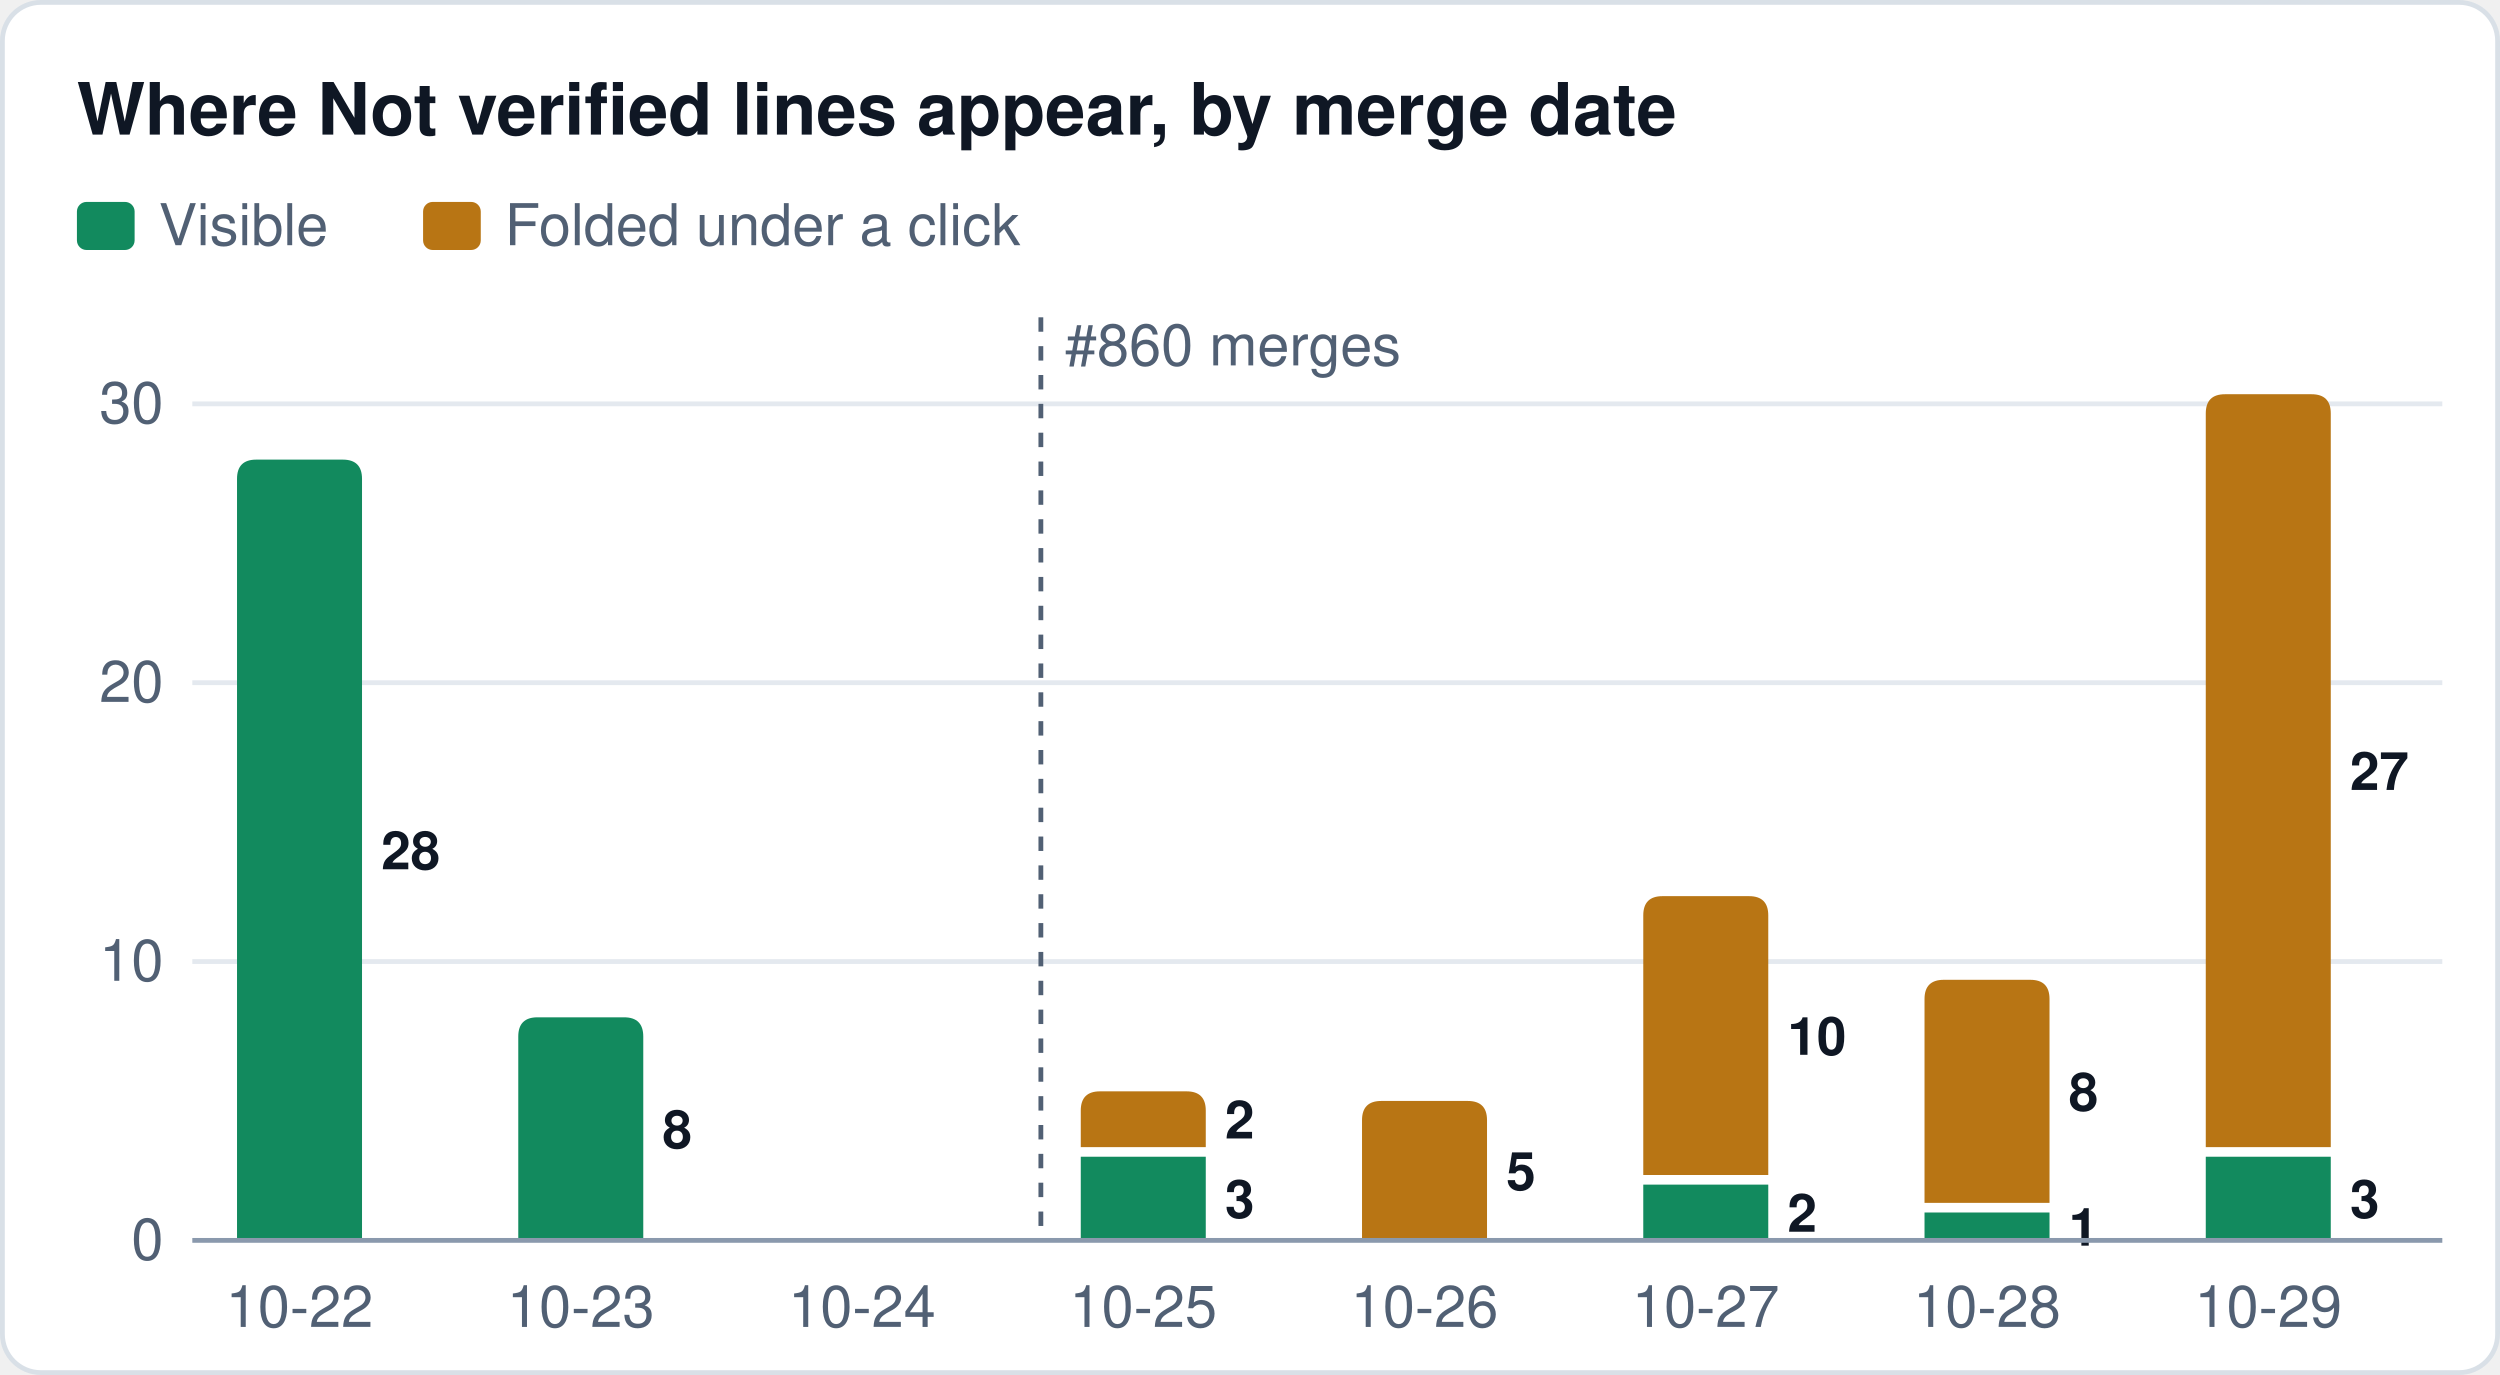
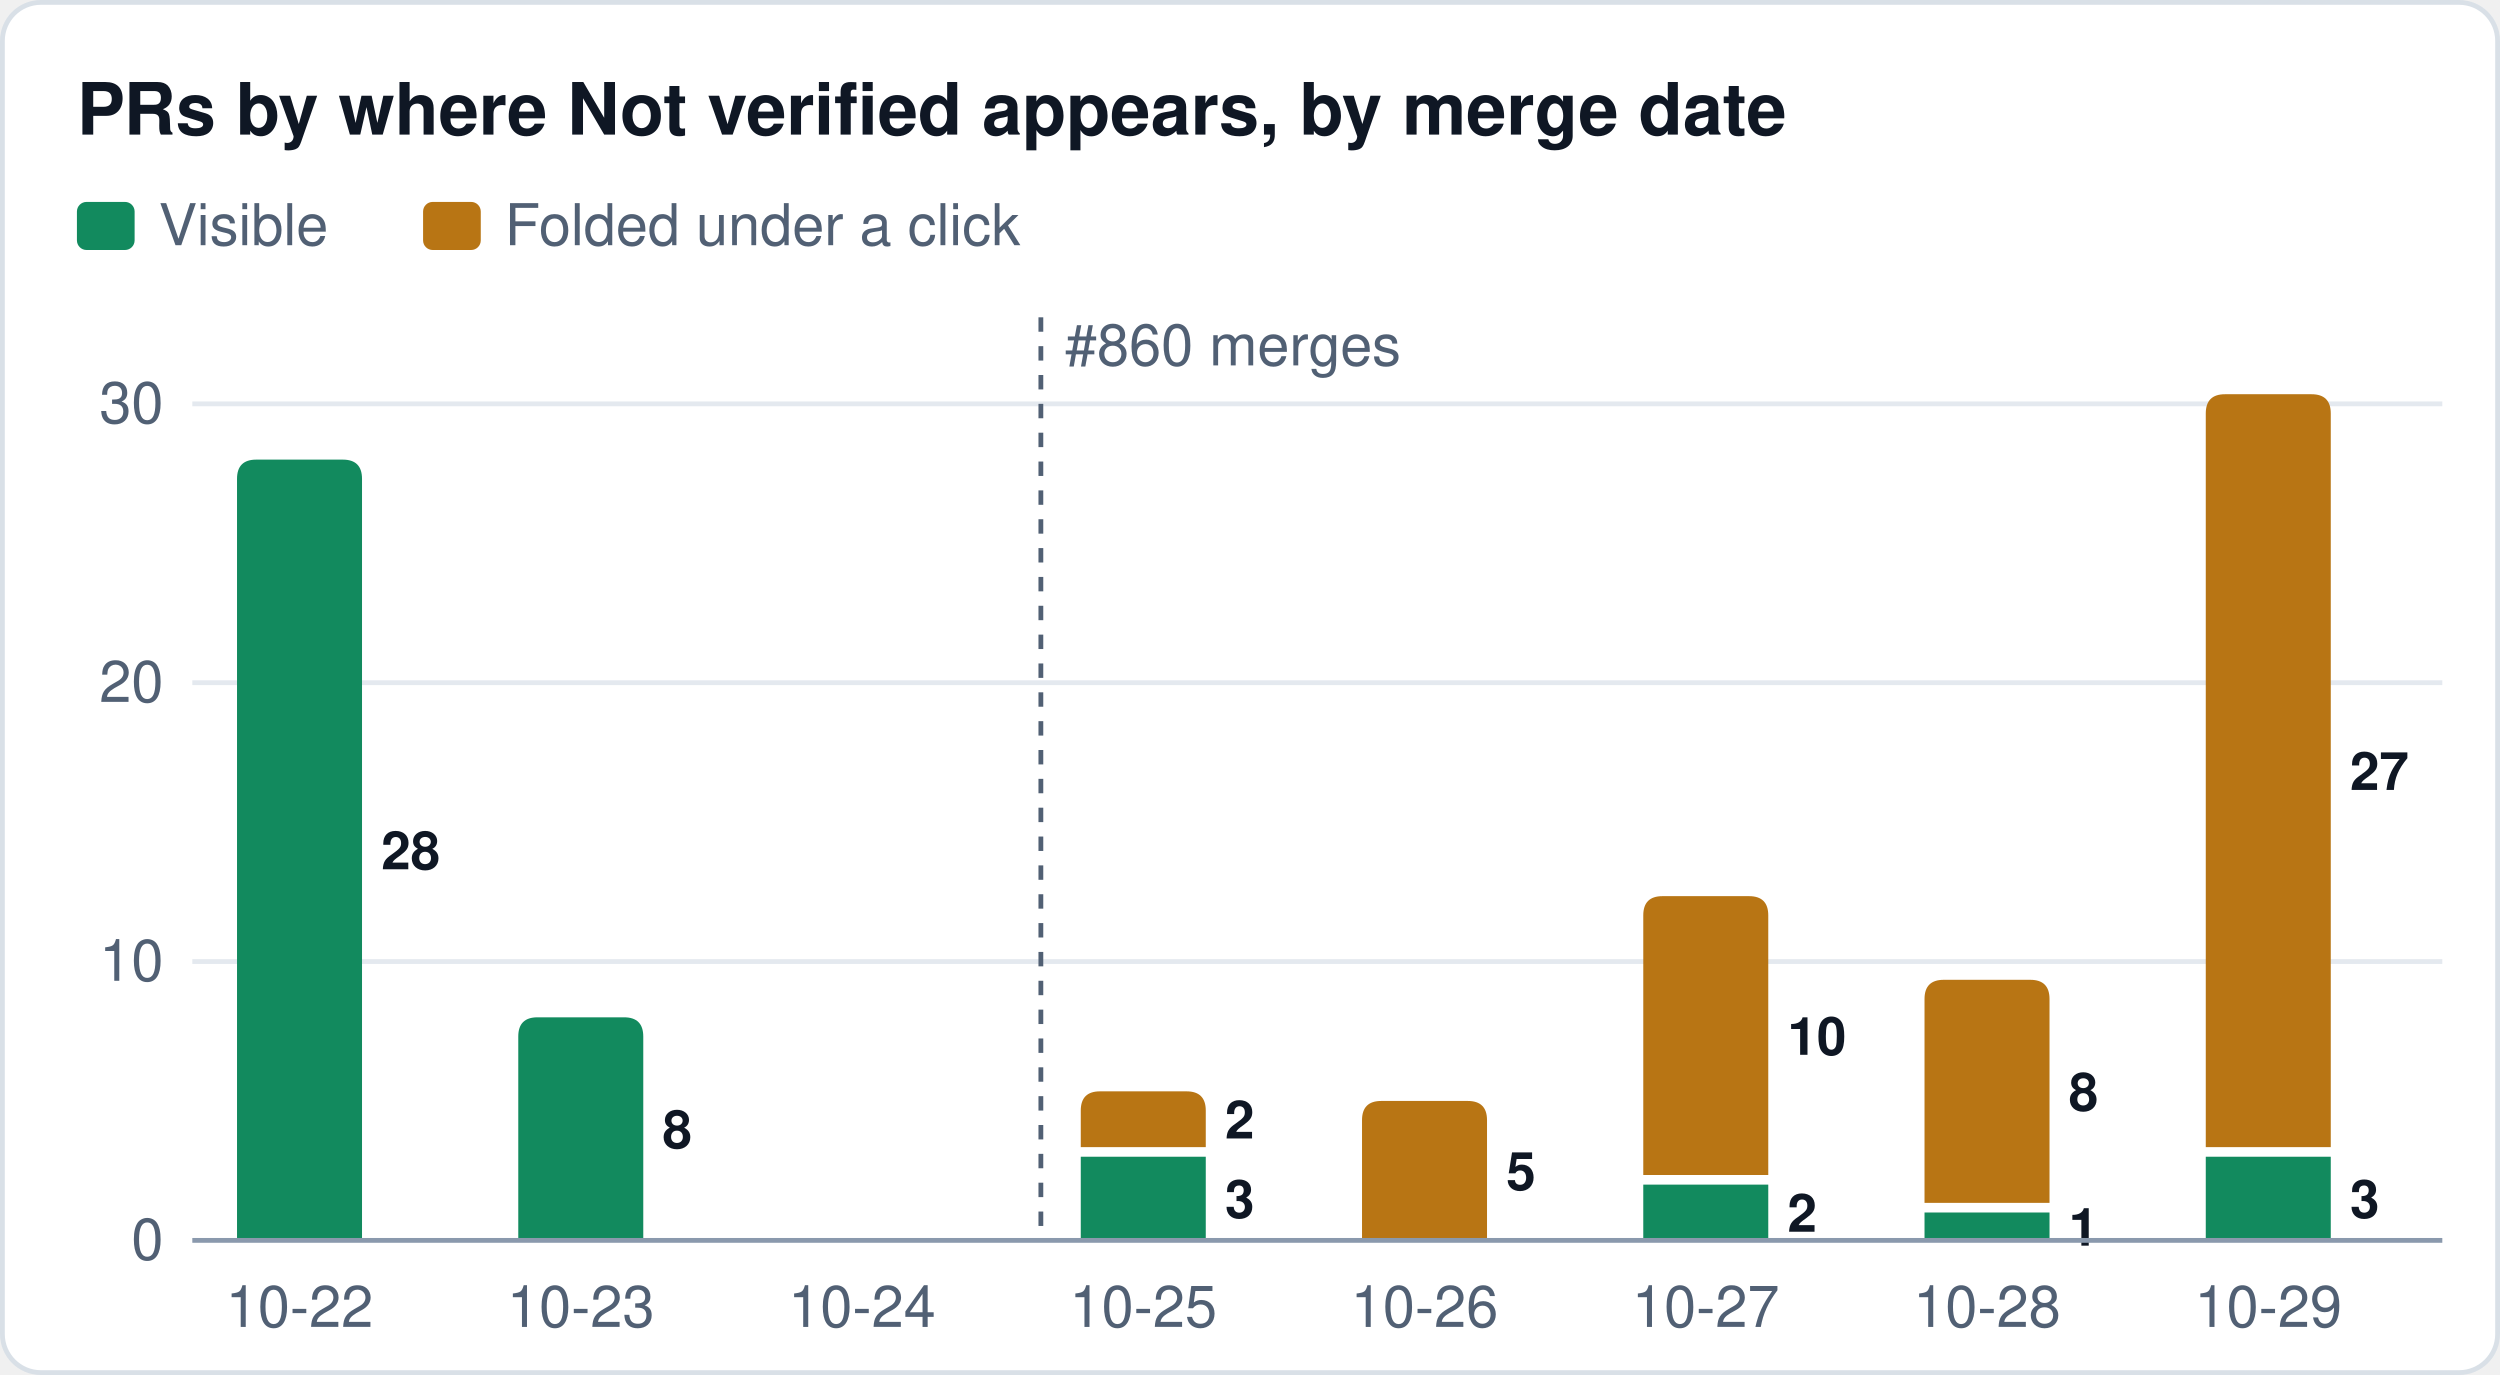
<svg xmlns="http://www.w3.org/2000/svg" viewBox="0 0 520 286" width="520" role="img" aria-labelledby="t d">
  <style>
.bg{fill:#fff;stroke:#d9e0e7}
text{font-family:ui-sans-serif,-apple-system,"Segoe UI",Helvetica,Arial,sans-serif;fill:#0f1724}
.h{font-size:15px;font-weight:600}
.s{font-size:12px}
.n{font-size:11px;font-weight:600}
.m{fill:#516074}
.e{text-anchor:end}
.c{text-anchor:middle}
.grid{stroke:#e4e9ef;stroke-width:1}
.axis{stroke:#8a99ad;stroke-width:1}
.mark{stroke:#516074;stroke-width:1;stroke-dasharray:3 3}
.vis{fill:#128a5e}
.fold{fill:#b87514}
@media (prefers-color-scheme:dark){
.bg{fill:#0f1724;stroke:#2a3648}
text{fill:#e6edf5}
.m{fill:#9fb0c3}
.grid{stroke:#223044}
.axis{stroke:#4a5a70}
.mark{stroke:#9fb0c3}
.vis{fill:#26a572}
.fold{fill:#bf852a}
}
</style>
  <rect class="bg" x="0.5" y="0.5" width="519" height="285" rx="8" />
-   <text class="h" x="16" y="28">Where Not verified lines appear, by merge date</text>
+   <text class="h" x="16" y="28">PRs by where Not verified appears, by merge date</text>
  <rect class="vis" x="16" y="42" width="12" height="10" rx="2" />
  <text class="s m" x="33" y="51">Visible</text>
  <rect class="fold" x="88" y="42" width="12" height="10" rx="2" />
  <text class="s m" x="105" y="51">Folded under a click</text>
  <line class="grid" x1="40.0" y1="200.0" x2="508.0" y2="200.0" />
  <text class="s m e" x="34.0" y="204.0">10</text>
  <line class="grid" x1="40.0" y1="142.0" x2="508.0" y2="142.0" />
  <text class="s m e" x="34.0" y="146.0">20</text>
  <line class="grid" x1="40.0" y1="84.0" x2="508.0" y2="84.0" />
  <text class="s m e" x="34.0" y="88.0">30</text>
  <text class="s m e" x="34.0" y="262.0">0</text>
  <line class="mark" x1="216.5" y1="66" x2="216.5" y2="258.0" />
  <text class="s m" x="221.5" y="76">#860 merges</text>
  <path class="vis" d="M49.3 258.0V99.6Q49.3 95.6 53.3 95.6H71.3Q75.3 95.6 75.3 99.6V258.0Z" />
  <text class="n" x="79.3" y="180.8">28</text>
  <text class="s m c" x="62.3" y="276.0">10-22</text>
  <path class="vis" d="M107.8 258.0V215.6Q107.8 211.6 111.8 211.6H129.8Q133.8 211.6 133.8 215.6V258.0Z" />
  <text class="n" x="137.8" y="238.8">8</text>
  <text class="s m c" x="120.8" y="276.0">10-23</text>
  <text class="s m c" x="179.3" y="276.0">10-24</text>
  <rect class="vis" x="224.8" y="240.6" width="26.0" height="17.4" />
  <text class="n" x="254.8" y="253.3">3</text>
  <path class="fold" d="M224.8 238.6V231.0Q224.8 227.0 228.8 227.0H246.8Q250.8 227.0 250.8 231.0V238.6Z" />
  <text class="n" x="254.8" y="236.8">2</text>
  <text class="s m c" x="237.8" y="276.0">10-25</text>
  <path class="fold" d="M283.3 258.0V233.0Q283.3 229.0 287.3 229.0H305.3Q309.3 229.0 309.3 233.0V258.0Z" />
  <text class="n" x="313.3" y="247.5">5</text>
  <text class="s m c" x="296.3" y="276.0">10-26</text>
  <rect class="vis" x="341.8" y="246.4" width="26.0" height="11.6" />
  <text class="n" x="371.8" y="256.2">2</text>
  <path class="fold" d="M341.8 244.4V190.4Q341.8 186.4 345.8 186.4H363.8Q367.8 186.4 367.8 190.4V244.4Z" />
  <text class="n" x="371.8" y="219.4">10</text>
  <text class="s m c" x="354.8" y="276.0">10-27</text>
  <rect class="vis" x="400.3" y="252.2" width="26.0" height="5.8" />
  <text class="n" x="430.3" y="259.1">1</text>
  <path class="fold" d="M400.3 250.2V207.8Q400.3 203.8 404.3 203.8H422.3Q426.3 203.8 426.3 207.8V250.2Z" />
  <text class="n" x="430.3" y="231.0">8</text>
  <text class="s m c" x="413.3" y="276.0">10-28</text>
  <rect class="vis" x="458.8" y="240.6" width="26.0" height="17.4" />
  <text class="n" x="488.8" y="253.3">3</text>
  <path class="fold" d="M458.8 238.6V86.0Q458.8 82.0 462.8 82.0H480.8Q484.8 82.0 484.8 86.0V238.6Z" />
  <text class="n" x="488.8" y="164.3">27</text>
  <text class="s m c" x="471.8" y="276.0">10-29</text>
  <line class="axis" x1="40.0" y1="258.0" x2="508.0" y2="258.0" />
</svg>
